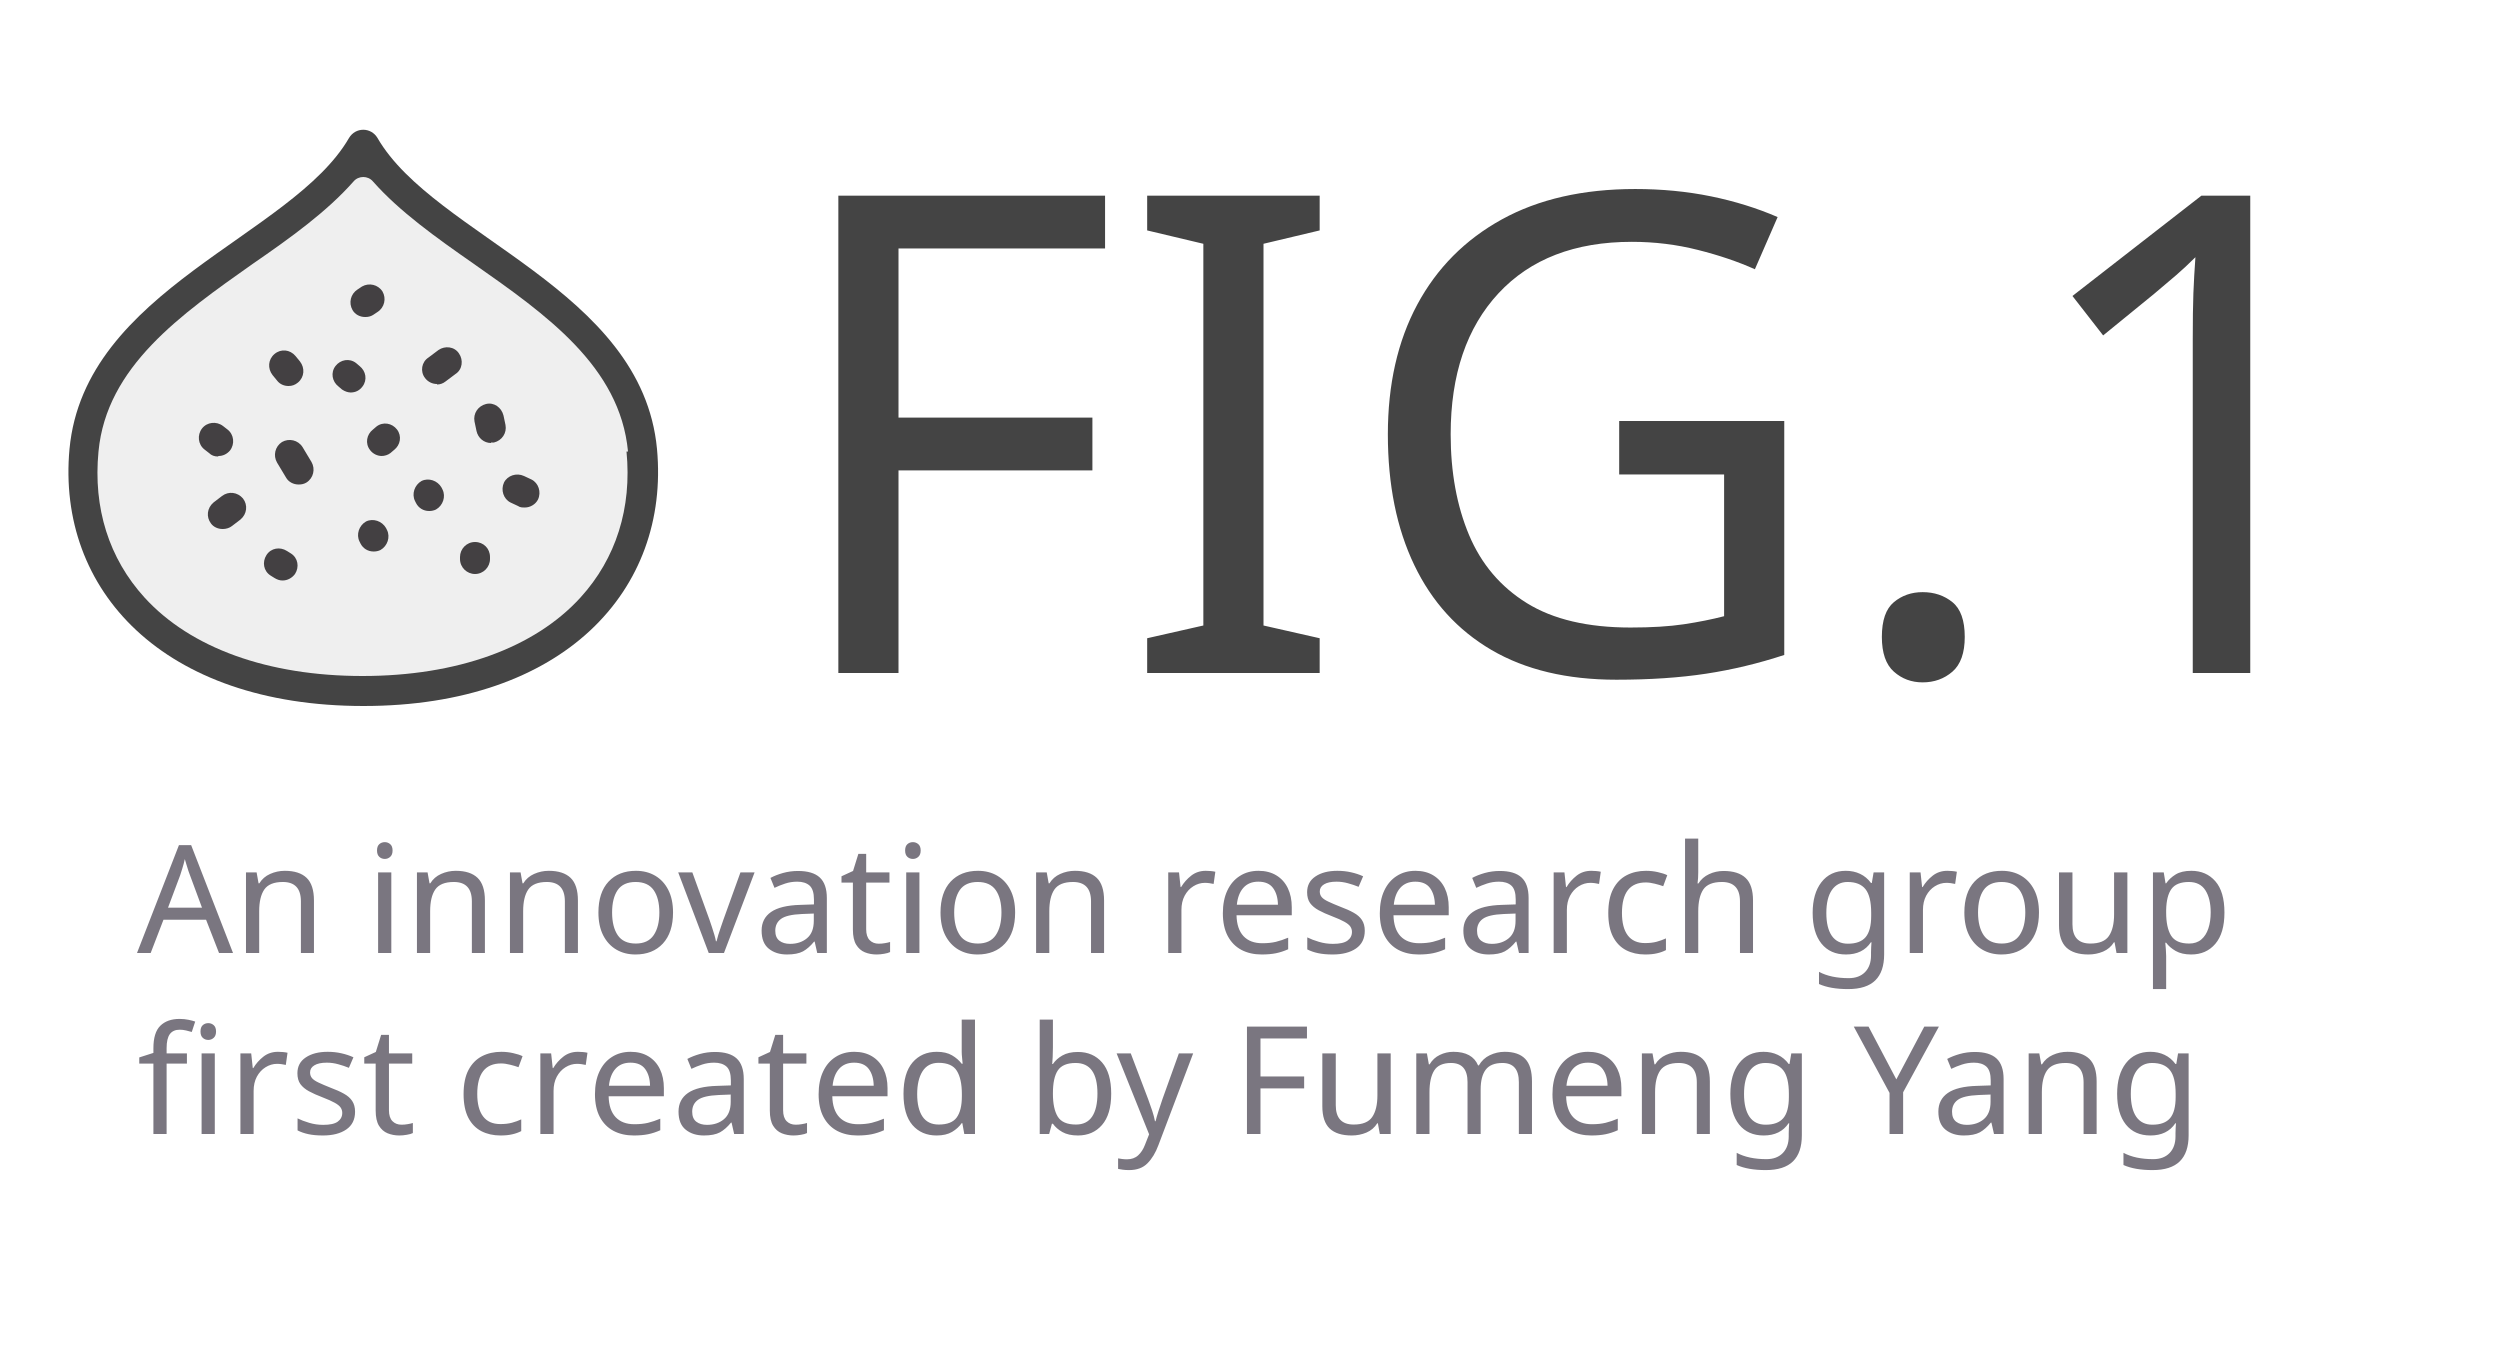
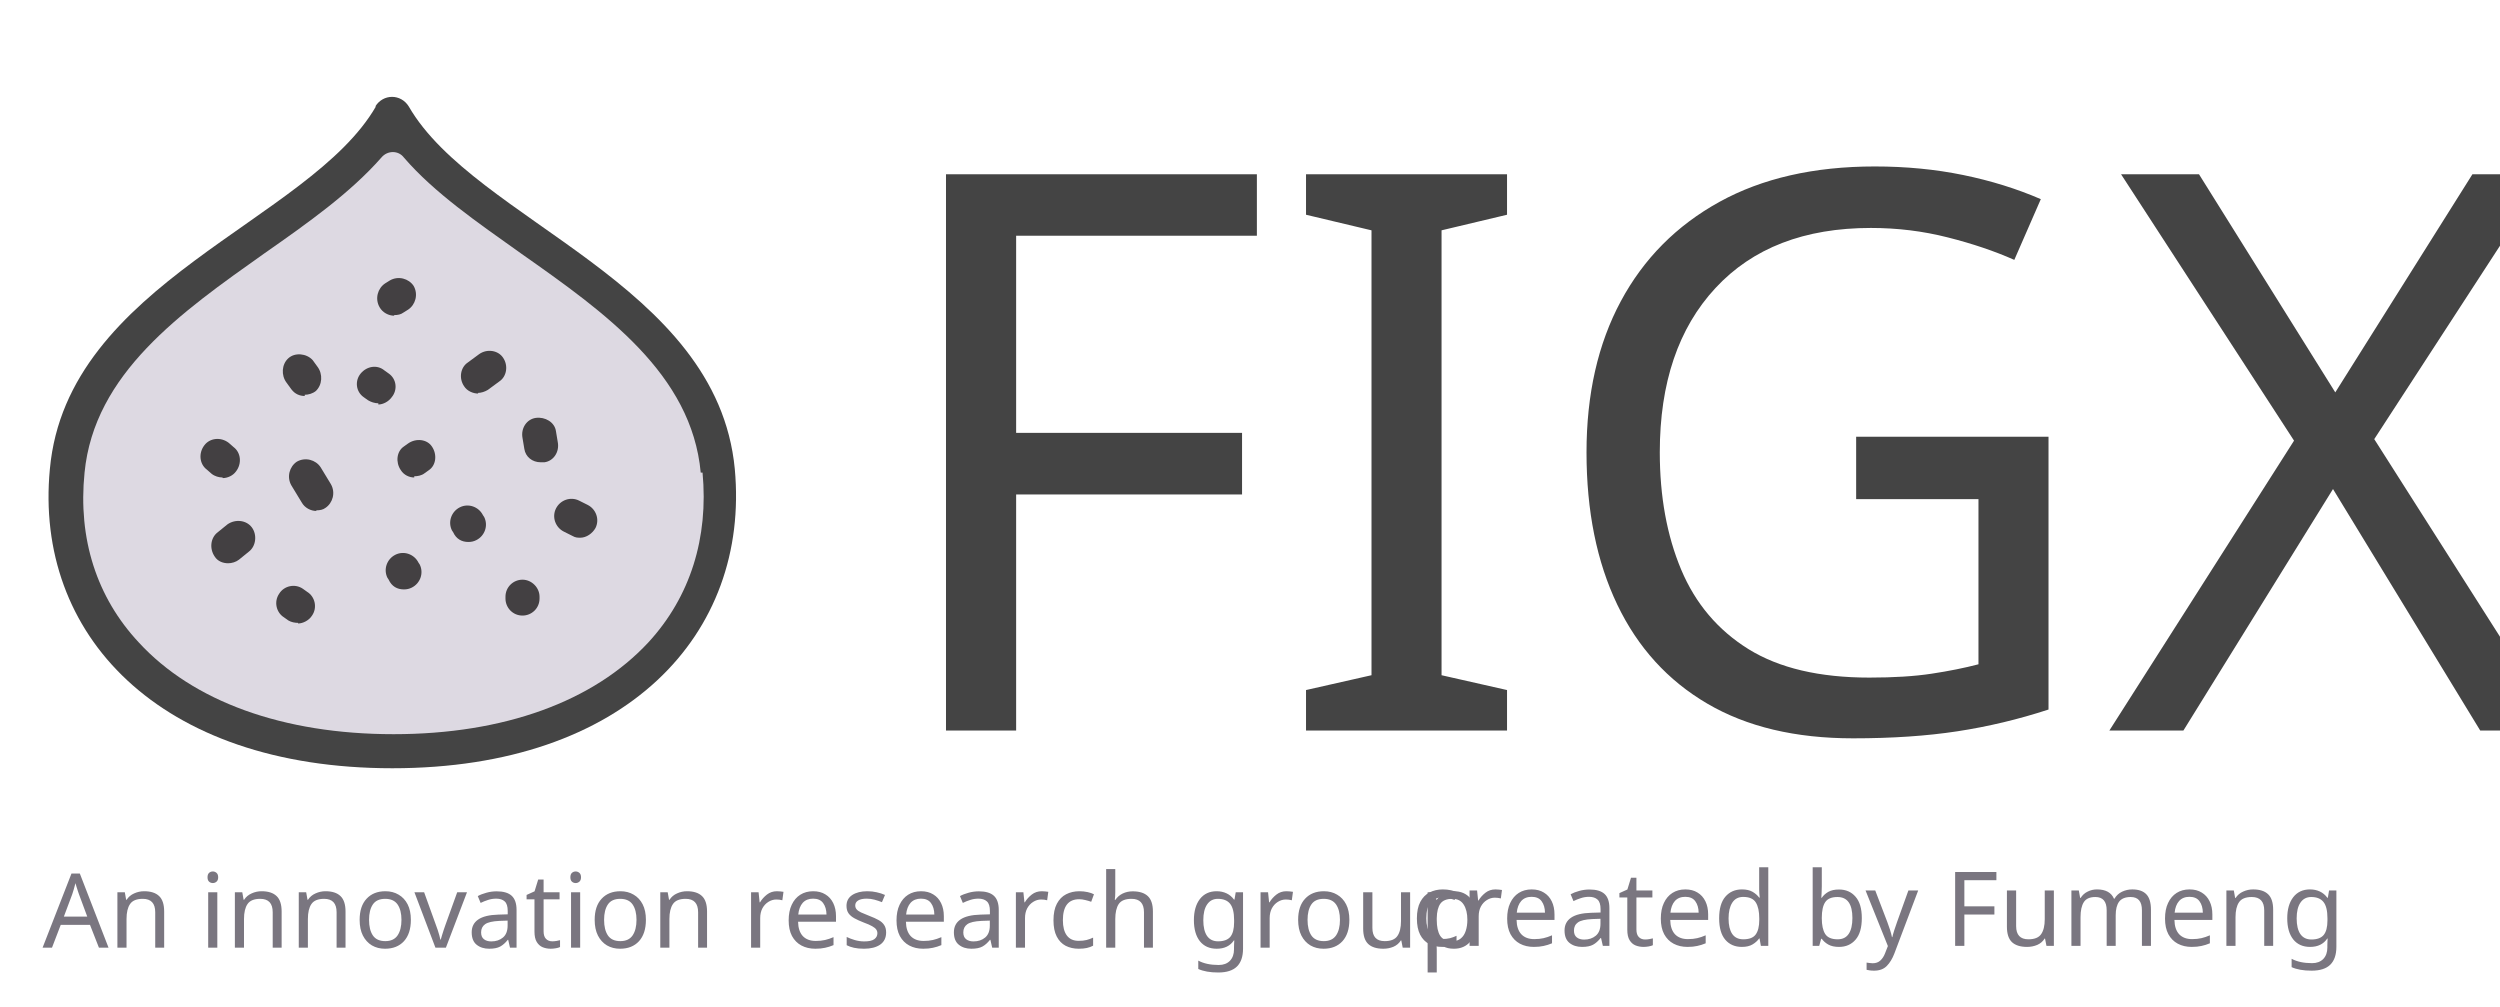
- <svg xmlns="http://www.w3.org/2000/svg" width="500" height="270.4" version="1.1" viewBox="0 0 500 270.4">
+ <svg xmlns="http://www.w3.org/2000/svg" id="Layer_1" data-name="Layer 1" width="411" height="165.4" version="1.1" viewBox="0 0 411 165.4">
  <defs>
    <style>
-       .cls-1, .cls-2 {
-         fill: #444;
+       .cls-1 {
+         fill: #f2f3f4;
      }

-       .cls-2 {
-         font-family: CaviarDreams, 'Caviar Dreams';
-         font-size: 133.7px;
-       }
- 
-       .cls-3 {
-         fill: #efefef;
-       }
- 
-       .cls-4 {
-         fill: #434042;
+       .cls-1, .cls-2, .cls-3, .cls-4 {
+         stroke-width: 0px;
      }

      .cls-5 {
        fill: #7a7680;
        font-family: Apparat-Hairline, Apparat;
-         font-size: 30.1px;
+         font-size: 17px;
        font-weight: 100;
      }

+       .cls-5, .cls-6, .cls-7 {
+         isolation: isolate;
+       }
+ 
+       .cls-2 {
+         fill: #434042;
+       }
+ 
+       .cls-3 {
+         fill: #ddd9e2;
+       }
+ 
      .cls-6 {
-         fill: #f2f3f4;
+         font-family: CaviarDreams, 'Caviar Dreams';
+         font-size: 128.1px;
+       }
+ 
+       .cls-6, .cls-4 {
+         fill: #444;
      }
    </style>
  </defs>
-   <g>
-     <g id="Layer_1">
-       <rect class="cls-6" x="-52.4" y="504.6" width="493.1" height="264.2" rx="20" ry="20" />
-       <g id="Layer_1-2" data-name="Layer_1">
-         <path class="cls-1" d="M69.8,27.6c1.3-2.2,4.4-2.2,5.7,0,11.4,19.7,52.9,30.2,55.9,62.2,2.6,28.2-18.6,51.4-58.7,51.4S11.3,118,13.9,89.8c3-32,44.5-42.5,55.9-62.2h0Z" />
-         <path class="cls-3" d="M125.6,90.3c-1.6-17-16.4-27.4-30.8-37.5-7.6-5.3-14.9-10.5-20.2-16.5-1-1.2-2.9-1.2-3.9,0-5.3,6-12.5,11.2-20.2,16.5-14.3,10.1-29.2,20.5-30.8,37.5-1.1,11.3,2.1,21.4,9.2,29.2,9.2,10.1,24.7,15.7,43.6,15.7s34.4-5.6,43.6-15.7c7.1-7.8,10.3-17.9,9.2-29.2h0Z" />
-         <g>
-           <path class="cls-4" d="M44.5,105.8c-.9,0-1.8-.4-2.3-1.1-1-1.3-.8-3.1.5-4.2l1.7-1.3c1.3-1,3.1-.8,4.2.5,1,1.3.8,3.1-.5,4.2l-1.7,1.3c-.5.4-1.2.6-1.8.6Z" />
-           <path class="cls-4" d="M43.6,91.3c-.7,0-1.3-.2-1.8-.7l-.9-.7c-1.3-1-1.5-2.9-.5-4.2,1-1.3,2.9-1.5,4.2-.5l.9.7c1.3,1,1.5,2.9.5,4.2-.6.7-1.4,1.1-2.3,1.1h0Z" />
-           <path class="cls-4" d="M57.7,77.2c-.8,0-1.7-.3-2.3-1.1l-.9-1.1c-1-1.3-.9-3.1.4-4.2s3.1-.9,4.2.4l.9,1.1c1,1.3.9,3.1-.4,4.2-.6.5-1.2.7-1.9.7Z" />
-           <path class="cls-4" d="M73,63.4c-1,0-2-.5-2.5-1.4-.8-1.4-.4-3.2,1-4.1l.9-.6c1.4-.8,3.2-.4,4.1,1,.8,1.4.4,3.2-1,4.1l-.9.6c-.5.3-1,.4-1.5.4h0Z" />
-           <path class="cls-4" d="M87.4,76.8c-.9,0-1.8-.4-2.4-1.2-1-1.3-.7-3.2.7-4.1l2-1.5c1.3-.9,3.2-.7,4.1.7.9,1.3.7,3.2-.7,4.1l-2,1.5c-.5.4-1.1.6-1.7.6h0Z" />
-           <path class="cls-4" d="M98.2,88.6c-1.4,0-2.6-1-2.9-2.4l-.4-1.9c-.3-1.6.7-3.1,2.3-3.5s3.1.7,3.5,2.3l.4,1.9c.3,1.6-.7,3.1-2.3,3.5-.2,0-.4,0-.6,0h0Z" />
-           <path class="cls-4" d="M104.9,101.5c-.4,0-.9,0-1.3-.3l-1.5-.7c-1.4-.7-2-2.5-1.3-4,.7-1.4,2.5-2,4-1.3l1.5.7c1.4.7,2,2.5,1.3,4-.5,1-1.6,1.6-2.6,1.6Z" />
-         </g>
-         <path class="cls-4" d="M95,114.8c-1.6,0-3-1.3-3-3v-.4c0-1.6,1.3-3,3-3s3,1.3,3,3v.4c0,1.6-1.3,3-3,3Z" />
-         <path class="cls-4" d="M59.7,96.9c-1,0-2-.5-2.5-1.4l-1.8-3c-.8-1.4-.4-3.2,1-4.1,1.4-.8,3.2-.4,4.1,1l1.8,3c.8,1.4.4,3.2-1,4.1-.5.3-1,.4-1.5.4h0Z" />
-         <path class="cls-4" d="M76.4,91.2c-.9,0-1.8-.4-2.4-1.2-1-1.3-.7-3.1.6-4.1l.7-.6c1.3-1,3.1-.7,4.1.6,1,1.3.7,3.1-.6,4.1l-.7.6c-.5.4-1.2.6-1.8.6h0Z" />
-         <path class="cls-4" d="M56.5,116.1c-.6,0-1.1-.2-1.6-.5l-.8-.5c-1.4-.9-1.7-2.7-.8-4.1.9-1.4,2.7-1.7,4.1-.8l.8.5c1.4.9,1.7,2.7.8,4.1-.6.8-1.5,1.3-2.5,1.3Z" />
-         <path class="cls-4" d="M70.2,78.5c-.6,0-1.2-.2-1.8-.6l-.7-.6c-1.3-1-1.6-2.8-.6-4.1s2.8-1.6,4.1-.6l.7.6c1.3,1,1.6,2.8.6,4.1-.6.8-1.4,1.2-2.4,1.2h0Z" />
-         <path class="cls-4" d="M85.8,102.2c-1.1,0-2.1-.6-2.6-1.6l-.2-.4c-.7-1.4-.1-3.2,1.3-4,1.4-.7,3.2-.1,4,1.3l.2.4c.7,1.4.1,3.2-1.3,4-.4.2-.9.3-1.3.3Z" />
-         <path class="cls-4" d="M74.7,110.3c-1.1,0-2.1-.6-2.6-1.6l-.2-.4c-.7-1.4-.1-3.2,1.3-4,1.4-.7,3.2-.1,4,1.3l.2.4c.7,1.4.1,3.2-1.3,4-.4.2-.9.3-1.3.3Z" />
+   <g id="Layer_1-2" data-name="Layer 1">
+     <rect class="cls-1" x="-82.8" y="520.7" width="520" height="278.6" rx="21.1" ry="21.1" />
+     <g id="Layer_1-2" data-name="Layer 1-2">
+       <path class="cls-4" d="M61.7,17.5c1.3-2.1,4.2-2.1,5.5,0,10.9,18.9,50.7,29,53.6,59.6,2.5,27.1-17.8,49.2-56.3,49.2S5.6,104.2,8.2,77.1c2.8-30.7,42.7-40.7,53.6-59.6h0Z" />
+       <path class="cls-3" d="M115.2,77.7c-1.5-16.2-15.7-26.3-29.5-36-7.3-5.2-14.3-10-19.3-15.8-.9-1.2-2.7-1.2-3.7,0-5.1,5.8-12,10.7-19.3,15.8-13.7,9.7-27.9,19.7-29.5,36-1.1,10.9,2,20.5,8.9,27.9,8.9,9.7,23.7,15.1,41.9,15.1s32.9-5.4,41.9-15.1c6.9-7.5,9.9-17.2,8.9-27.9h-.1Z" />
+       <g>
+         <path class="cls-2" d="M37.5,92.6c-.8,0-1.7-.3-2.2-1.1-.9-1.3-.7-3.1.5-4l1.6-1.3c1.3-.9,3.1-.7,4,.5s.7,3.1-.5,4l-1.6,1.3c-.5.4-1.2.6-1.8.6h0Z" />
+         <path class="cls-2" d="M36.6,78.5c-.6,0-1.3-.2-1.8-.6l-.8-.7c-1.2-.9-1.4-2.7-.4-4,.9-1.2,2.7-1.4,4-.4l.8.7c1.2.9,1.4,2.7.4,4-.5.7-1.4,1.1-2.2,1.1h0Z" />
+         <path class="cls-2" d="M50.1,65.1c-.8,0-1.6-.3-2.2-1.1l-.8-1.1c-.9-1.2-.8-3,.3-4s3-.8,4,.3l.8,1.1c.9,1.2.8,3-.3,4-.5.4-1.2.6-1.8.6h0Z" />
+         <path class="cls-2" d="M64.8,51.9c-.9,0-1.9-.5-2.4-1.4-.8-1.4-.3-3.1.9-3.9l.8-.5c1.4-.8,3.1-.3,3.9.9.8,1.4.3,3.1-.9,3.9l-.8.5c-.4.3-.9.4-1.5.4h0Z" />
+         <path class="cls-2" d="M78.6,64.7c-.8,0-1.8-.4-2.3-1.2-.9-1.3-.6-3.1.6-3.9l1.9-1.4c1.3-.9,3.1-.6,3.9.6.9,1.3.6,3.1-.6,3.9l-1.9,1.4c-.5.3-1.1.5-1.7.5h.1Z" />
+         <path class="cls-2" d="M88.9,76c-1.4,0-2.5-.9-2.7-2.2l-.3-1.8c-.3-1.6.7-3.1,2.2-3.3s3.1.7,3.3,2.2l.3,1.8c.3,1.6-.7,3.1-2.2,3.3h-.5Z" />
+         <path class="cls-2" d="M95.4,88.4c-.4,0-.8,0-1.3-.3l-1.4-.7c-1.4-.7-2-2.4-1.3-3.8.7-1.4,2.4-2,3.8-1.3l1.4.7c1.4.7,2,2.4,1.3,3.8-.5.9-1.5,1.6-2.5,1.6Z" />
      </g>
-       <text class="cls-2" transform="translate(154.7 134.6)">
-         <tspan x="0" y="0">FIG.1</tspan>
+       <path class="cls-2" d="M85.9,101.2c-1.6,0-2.8-1.3-2.8-2.8v-.3c0-1.6,1.3-2.8,2.8-2.8s2.8,1.3,2.8,2.8v.3c0,1.6-1.3,2.8-2.8,2.8Z" />
+       <path class="cls-2" d="M52,84c-.9,0-1.9-.5-2.4-1.4l-1.7-2.8c-.8-1.4-.3-3.1.9-3.9,1.4-.8,3.1-.3,3.9.9l1.7,2.8c.8,1.4.3,3.1-.9,3.9-.4.3-.9.4-1.5.4h0Z" />
+       <path class="cls-2" d="M68.1,78.5c-.8,0-1.7-.4-2.2-1.2-.9-1.3-.7-3.1.5-3.9l.7-.5c1.3-.9,3.1-.7,3.9.5.9,1.3.7,3.1-.5,3.9l-.7.5c-.5.4-1.2.5-1.7.5h0Z" />
+       <path class="cls-2" d="M49,102.4c-.5,0-1.1-.1-1.6-.4l-.7-.5c-1.3-.8-1.7-2.6-.8-3.9.8-1.3,2.6-1.7,3.9-.8l.7.5c1.3.8,1.7,2.6.8,3.9-.5.8-1.5,1.3-2.3,1.3Z" />
+       <path class="cls-2" d="M62.2,66.3c-.6,0-1.2-.2-1.7-.5l-.7-.5c-1.3-.9-1.5-2.7-.5-3.9s2.7-1.5,3.9-.5l.7.5c1.3.9,1.5,2.7.5,3.9-.5.7-1.4,1.2-2.2,1.2h0Z" />
+       <path class="cls-2" d="M77,89.1c-1.1,0-2-.5-2.5-1.6l-.2-.3c-.7-1.4-.1-3.1,1.3-3.8,1.4-.7,3.1-.1,3.8,1.3l.2.3c.7,1.4.1,3.1-1.3,3.8-.4.2-.8.3-1.3.3Z" />
+       <path class="cls-2" d="M66.4,96.9c-1.1,0-2-.5-2.5-1.6l-.2-.3c-.7-1.4-.1-3.1,1.3-3.8,1.4-.7,3.1-.1,3.8,1.3l.2.3c.7,1.4.1,3.1-1.3,3.8-.4.2-.8.3-1.3.3Z" />
+     </g>
+     <g class="cls-7">
+       <text class="cls-6" transform="translate(143.1 120.1)">
+         <tspan x="0" y="0">FIGX</tspan>
      </text>
-       <text class="cls-5" transform="translate(27.4 190.6)">
+     </g>
+     <g class="cls-7">
+       <text class="cls-5" transform="translate(7 155.8)">
        <tspan x="0" y="0">An innovation research group </tspan>
-         <tspan x="0" y="36.2">first created by Fumeng Yang</tspan>
+       </text>
+       <text class="cls-5" transform="translate(232 155.5)">
+         <tspan x="0" y="0">created by Fumeng </tspan>
      </text>
    </g>
  </g>
</svg>
